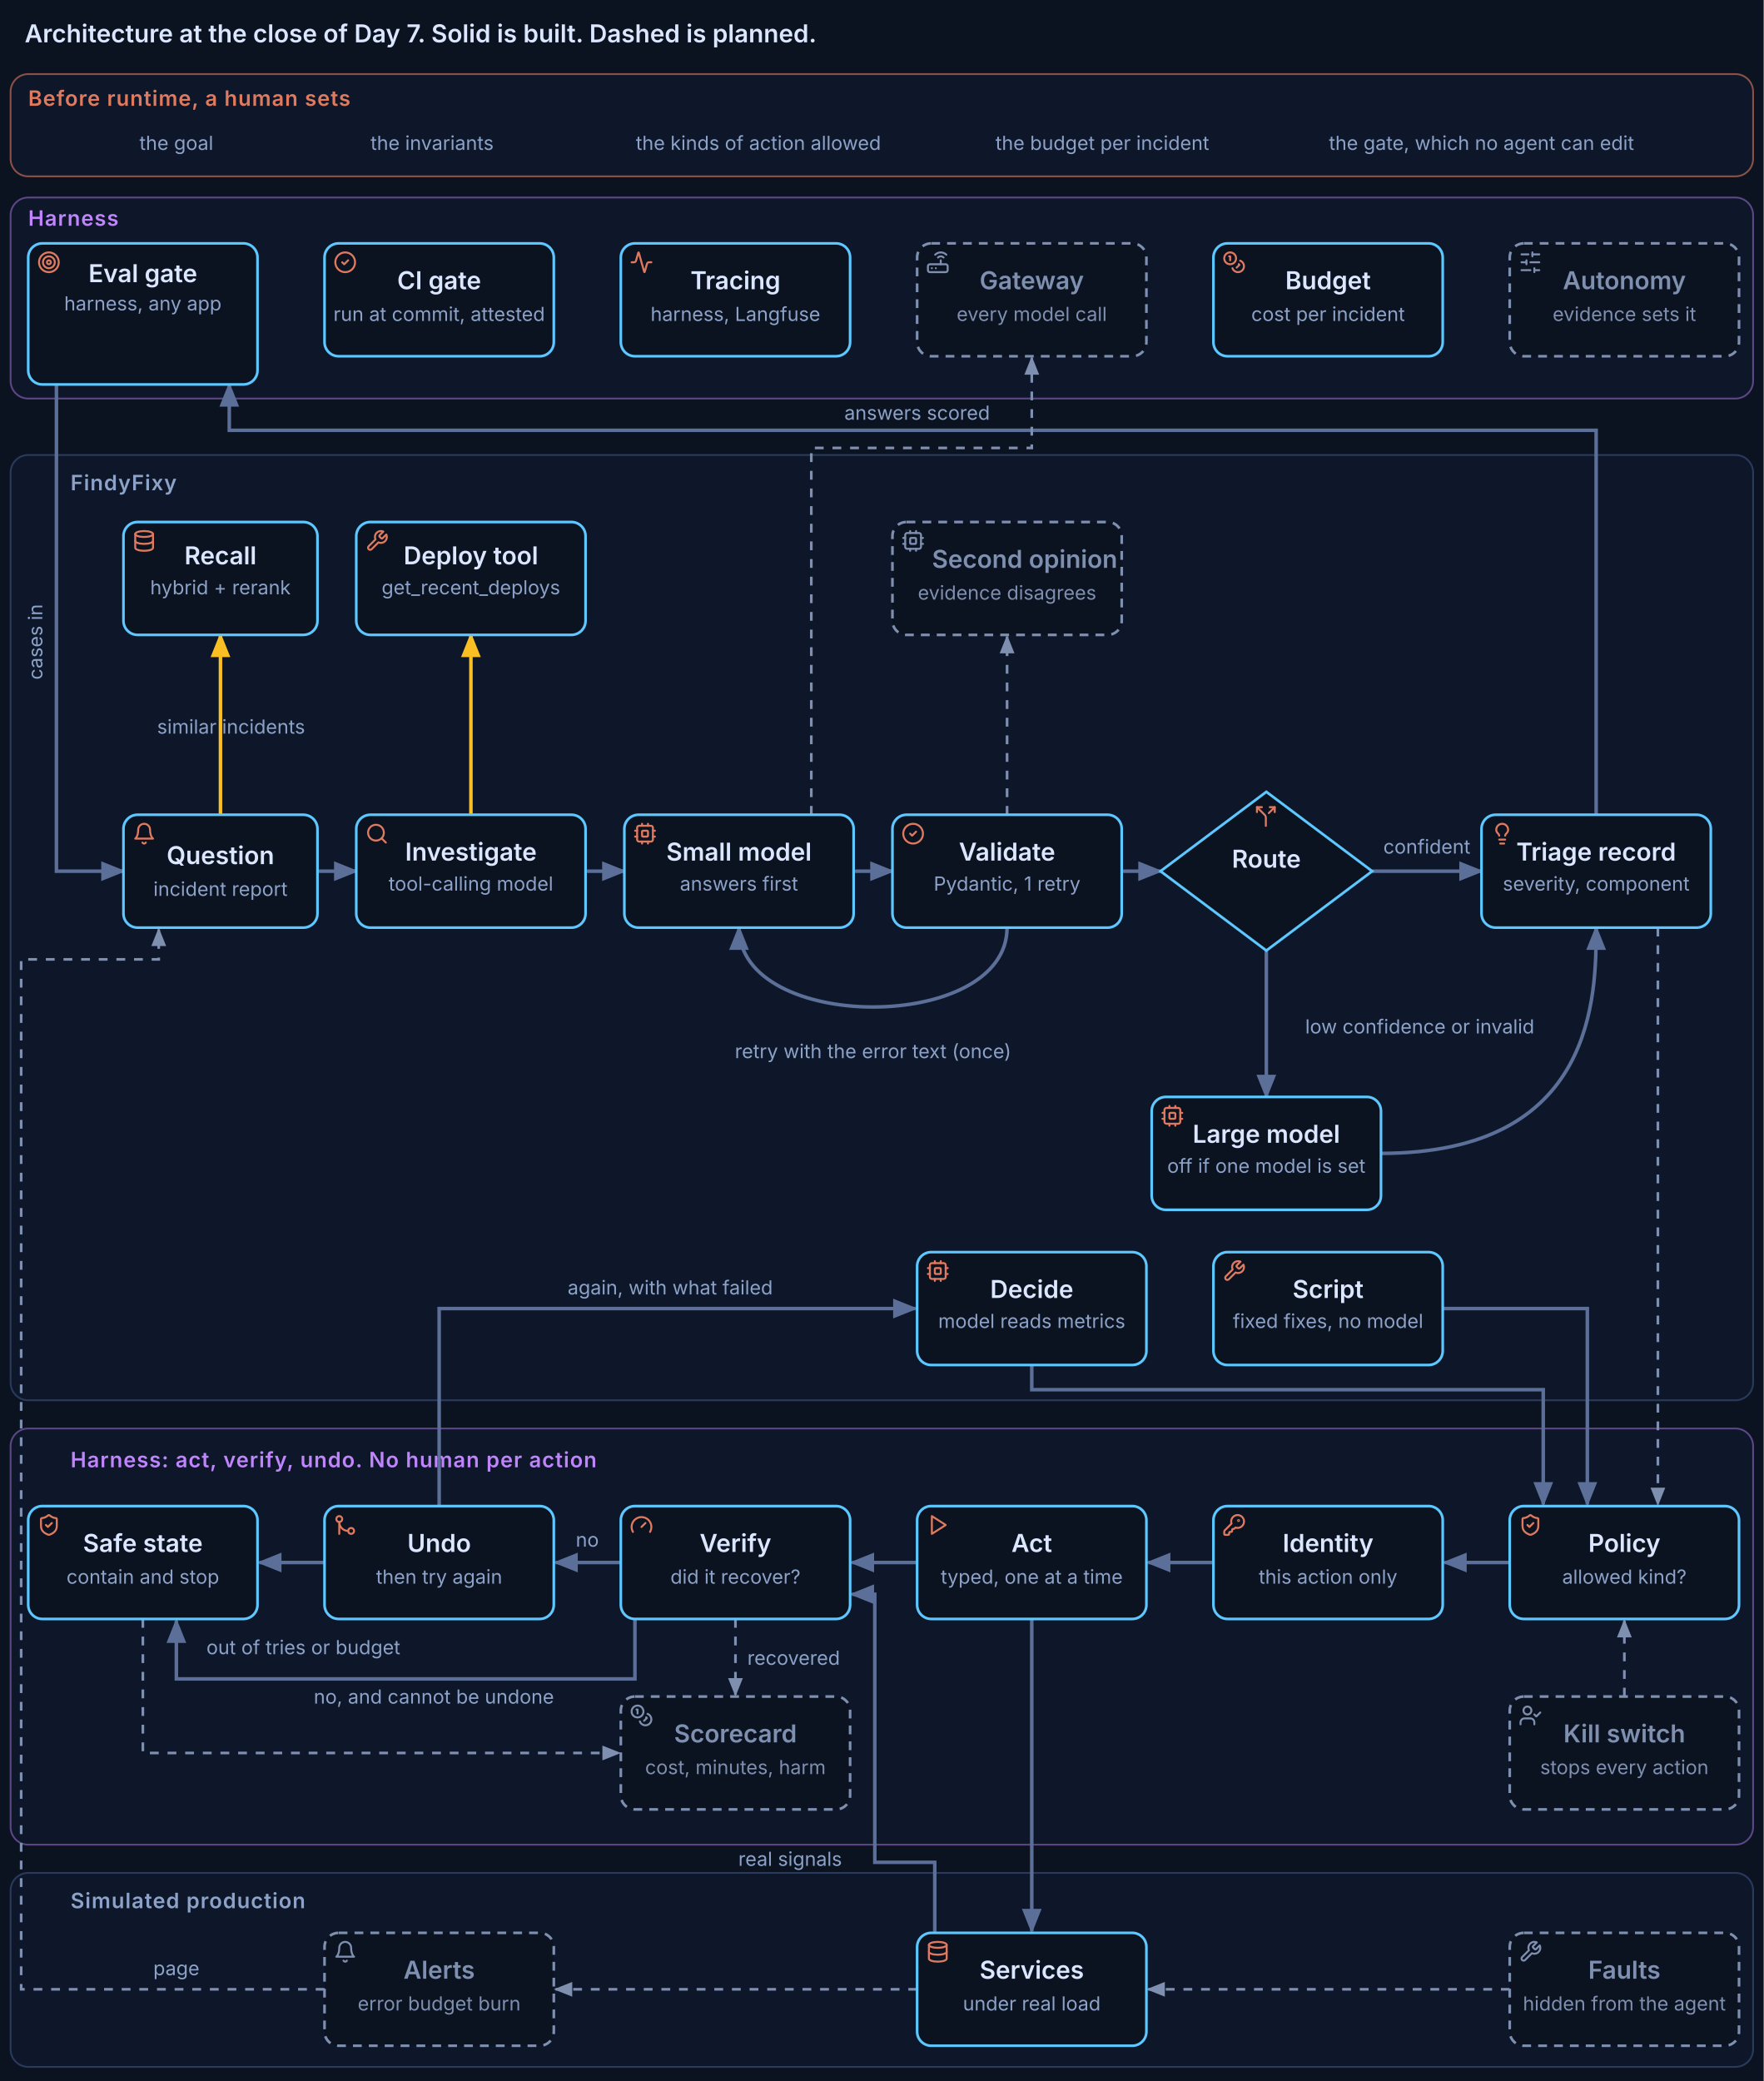
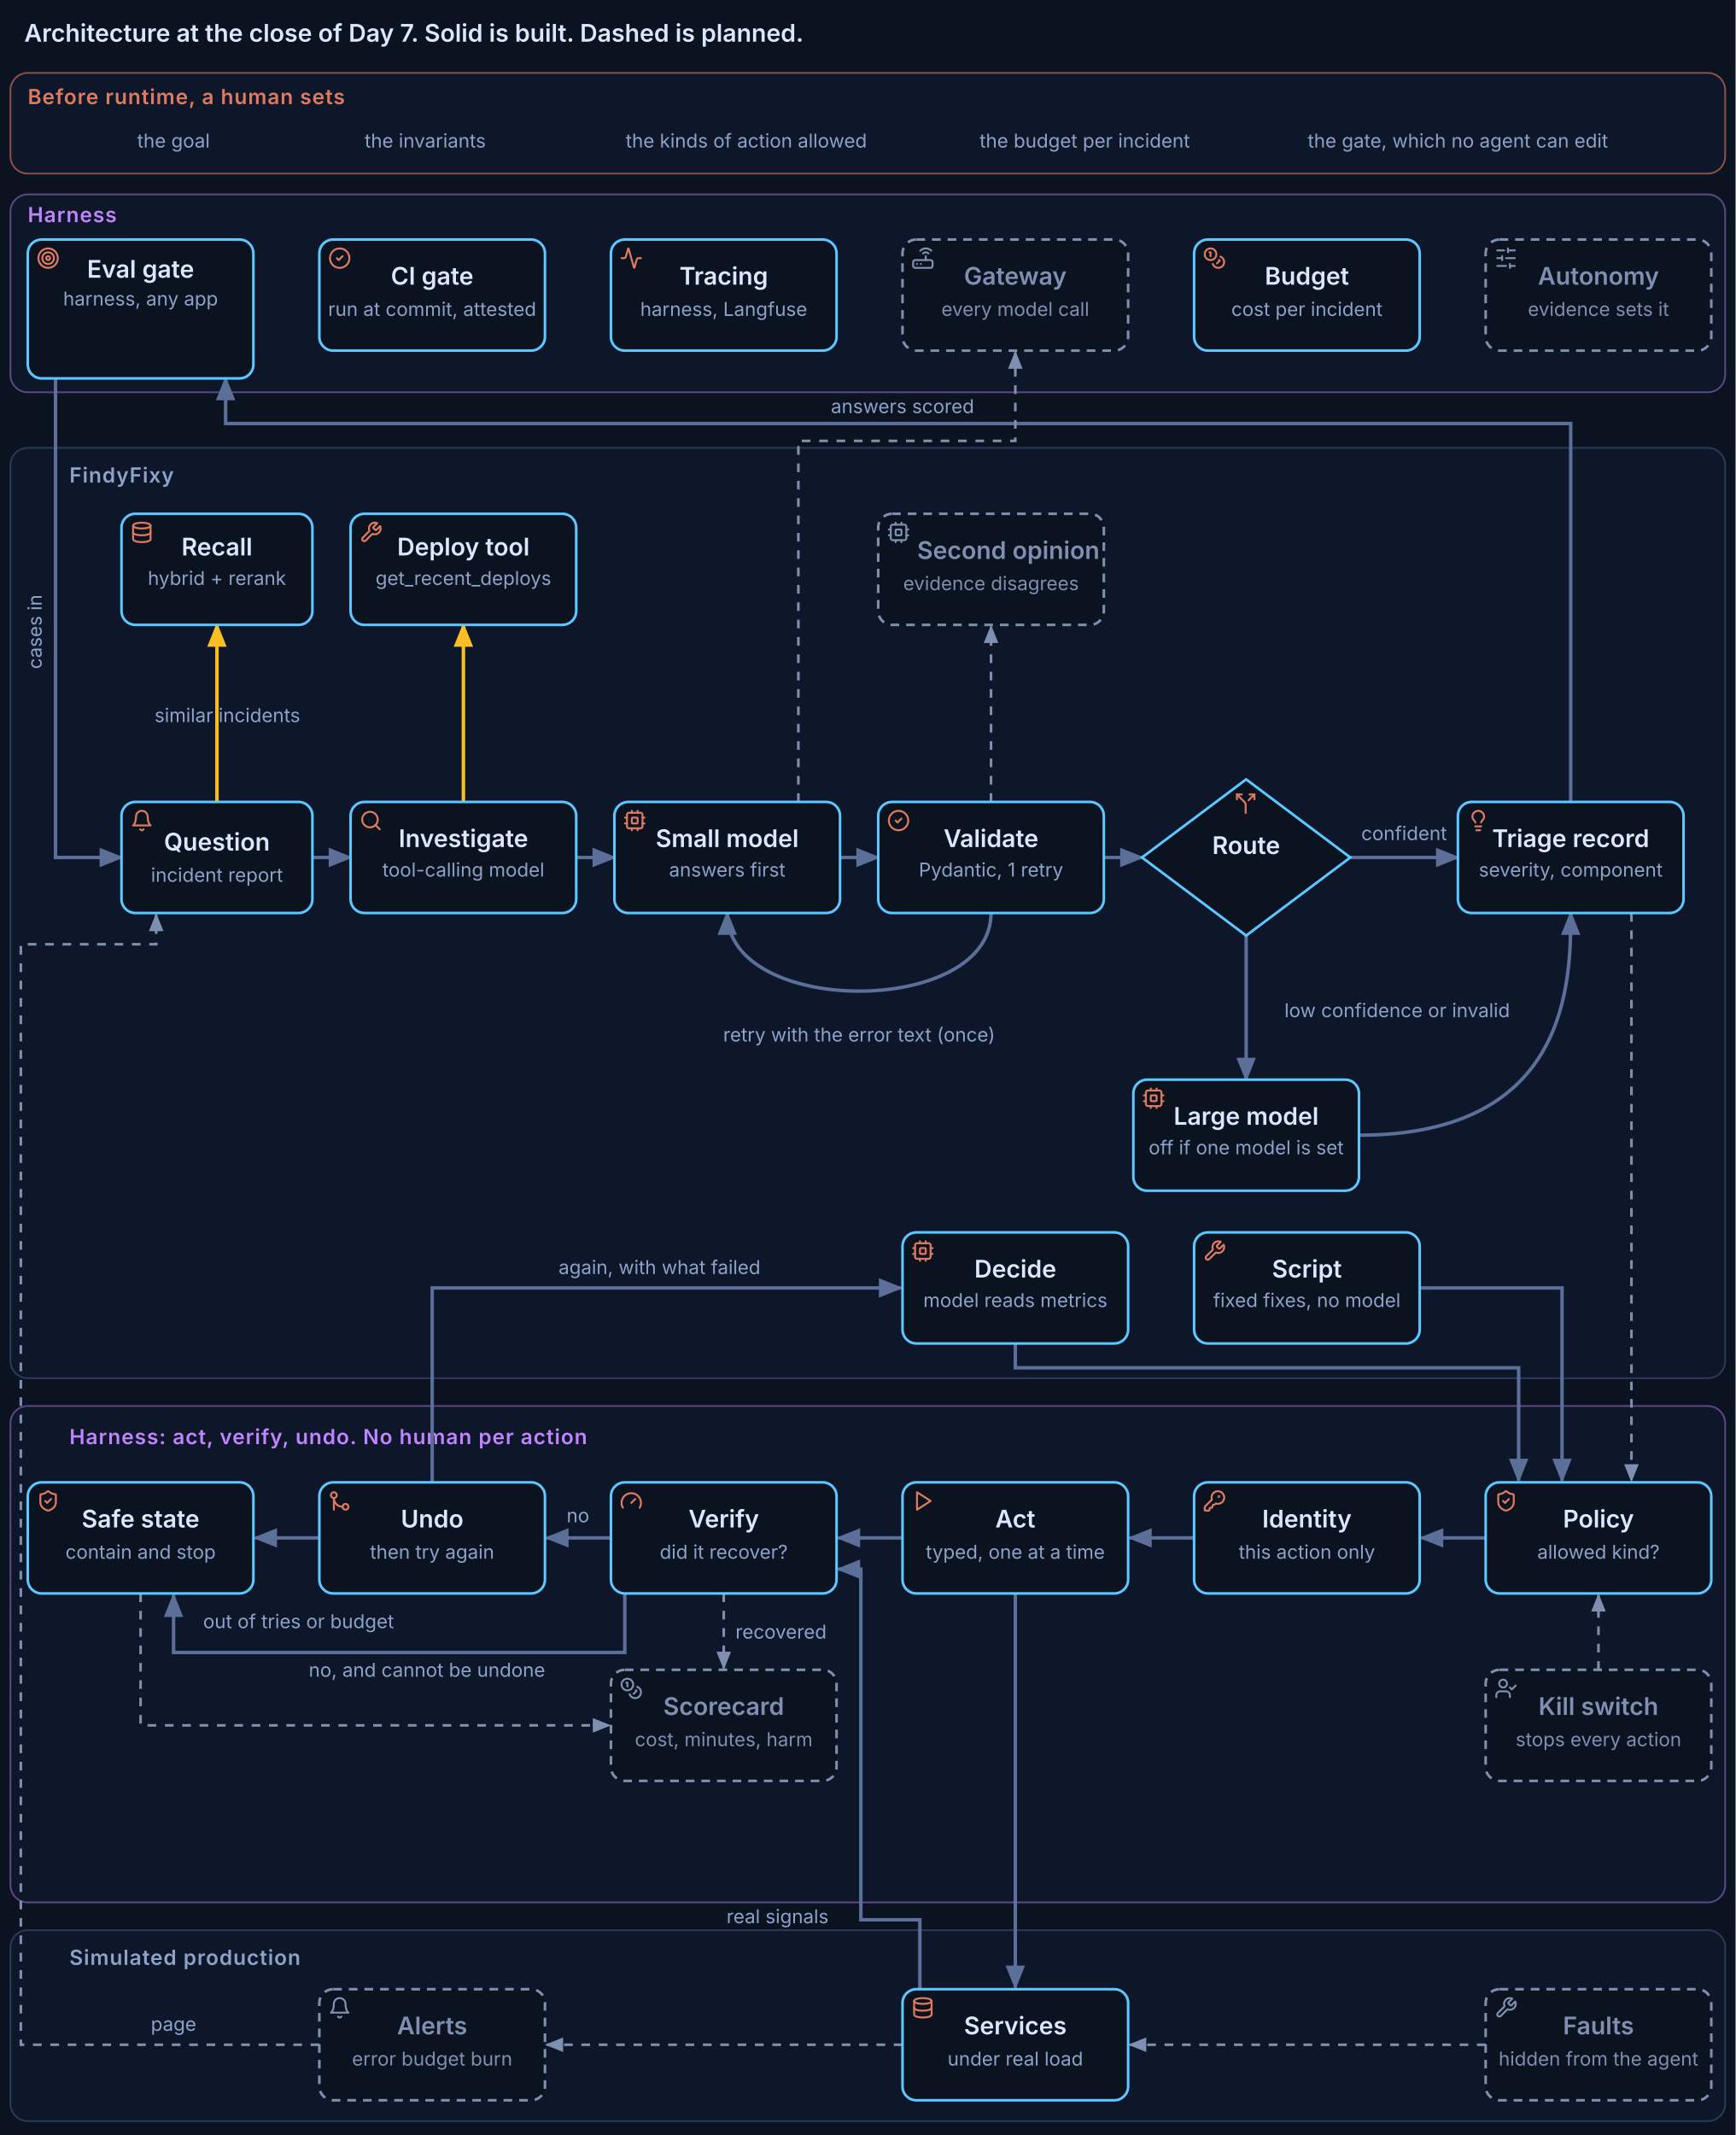
- <svg xmlns="http://www.w3.org/2000/svg" viewBox="-60 -234 1000 1180" width="1000" height="1180" role="img" aria-label="Architecture at the close of Day 7. Solid is built. Dashed is planned.">
+ <svg xmlns="http://www.w3.org/2000/svg" viewBox="-60 -234 1000 1230" width="1000" height="1230" role="img" aria-label="Architecture at the close of Day 7. Solid is built. Dashed is planned.">
  <style>
.lane { fill: #0d1729; stroke: #2a3a5c; stroke-width: 1; }
.lane.harness { stroke: #c084fc; stroke-opacity: .45; }
.lane-label { fill: #8da2c8; font-size: 12px; font-weight: 600; letter-spacing: .04em; }
.lane-label.harness { fill: #c084fc; }
.node rect, .node polygon { fill: #0b1220; stroke: #5cc8ff; stroke-width: 1.5; }
.node .t { fill: #dbe6ff; font-size: 14px; font-weight: 600; text-anchor: middle; }
.node .s, .node .badge { fill: #8da2c8; font-size: 11px; text-anchor: middle; }
.node[data-status=planned] rect { stroke: #7f8fb0; stroke-dasharray: 5 4; }
.node[data-status=planned] .t, .node[data-status=planned] .s { fill: #7f8fb0; }
.edge { fill: none; stroke: #5b6f99; stroke-width: 2; marker-end: url(#arrow); }
.edge.tool { stroke: #fbbf24; marker-end: url(#arrow-tool); }
.edge-label { fill: #8da2c8; font-size: 11px; text-anchor: middle; }
.edge.planned { stroke: #7f8fb0; stroke-width: 1.5; stroke-dasharray: 5 5; marker-end: url(#arrow-planned); }
.lane.human { stroke: #e07a5f; stroke-opacity: .6; }
.lane-label.human { fill: #e07a5f; }
.node .i.i.i { fill: none; stroke: #e07a5f; stroke-width: 2; stroke-linecap: round; stroke-linejoin: round; }
.node[data-status=planned] .i.i.i { stroke: #7f8fb0; stroke-dasharray: none; }
.caption { fill: #dbe6ff; font-size: 14px; font-weight: 600; }
text { font-family: ui-sans-serif, system-ui, -apple-system, "Segoe UI", sans-serif; }
</style>
  <defs>
    <marker id="arrow" viewBox="0 0 10 10" refX="9" refY="5" markerWidth="7" markerHeight="7" orient="auto">
      <path d="M0,1 L10,5 L0,9 z" fill="#5b6f99" />
    </marker>
    <marker id="arrow-tool" viewBox="0 0 10 10" refX="9" refY="5" markerWidth="7" markerHeight="7" orient="auto">
      <path d="M0,1 L10,5 L0,9 z" fill="#fbbf24" />
    </marker>
    <marker id="arrow-planned" viewBox="0 0 10 10" refX="9" refY="5" markerWidth="7" markerHeight="7" orient="auto">
      <path d="M0,1 L10,5 L0,9 z" fill="#7f8fb0" />
    </marker>
  </defs>
-   <rect x="-60" y="-234" width="1000" height="1180" fill="#0b1220" />
+   <rect x="-60" y="-234" width="1000" height="1230" fill="#0b1220" />
  <text class="caption" x="-46" y="-210">Architecture at the close of Day 7. Solid is built. Dashed is planned.</text>
  <rect class="lane human" x="-54" y="-192" width="988" height="58" rx="10" />
  <text class="lane-label human" x="-44" y="-174">Before runtime, a human sets</text>
  <rect class="lane harness" x="-54" y="-122" width="988" height="114" rx="10" />
  <text class="lane-label harness" x="-44" y="-106">Harness</text>
  <rect class="lane" x="-54" y="24" width="988" height="536" rx="10" />
  <text class="lane-label" x="-20" y="44">FindyFixy</text>
-   <rect class="lane harness" x="-54" y="576" width="988" height="236" rx="10" />
+   <rect class="lane harness" x="-54" y="576" width="988" height="286" rx="10" />
  <text class="lane-label harness" x="-20" y="598">Harness: act, verify, undo. No human per action</text>
-   <rect class="lane" x="-54" y="828" width="988" height="110" rx="10" />
-   <text class="lane-label" x="-20" y="848">Simulated production</text>
+   <rect class="lane" x="-54" y="878" width="988" height="110" rx="10" />
+   <text class="lane-label" x="-20" y="898">Simulated production</text>
  <path id="e_eval_q" class="edge" d="M-28,-16 L-28,260 L10,260" />
  <path id="e_rec_eval" class="edge" d="M845,228 L845,10 L70,10 L70,-16" />
  <path id="e_q_inv" class="edge" d="M120,260 L142,260" />
  <path id="e_inv_small" class="edge" d="M272,260 L294,260" />
  <path id="e_small_val" class="edge" d="M424,260 L446,260" />
  <path id="e_val_route" class="edge" d="M576,260 L598,260" />
  <path id="e_retry" class="edge" d="M511,292 C511,352 359,352 359,292" />
  <path id="e_route_rec" class="edge" d="M718,260 L780,260" />
  <path id="e_route_large" class="edge" d="M658,305 L658,388" />
  <path id="e_large_rec" class="edge" d="M723,420 C845,420 845,330 845,292" />
  <path id="e_q_recall" class="edge tool" d="M65,228 L65,126" />
  <path id="e_inv_tool" class="edge tool" d="M207,228 L207,126" />
  <path id="p_small_gateway" class="edge planned" d="M400,228 L400,20 L525,20 L525,-31" />
  <path id="p_val_second" class="edge planned" d="M511,228 L511,127" />
  <path id="p_rec_policy" class="edge planned" d="M880,292 L880,619" />
  <path id="p_policy_identity" class="edge" d="M796,652 L759,652" />
  <path id="p_identity_act" class="edge" d="M628,652 L591,652" />
  <path id="p_act_verify" class="edge" d="M460,652 L423,652" />
  <path id="p_verify_undo" class="edge" d="M292,652 L255,652" />
  <path id="p_verify_safe" class="edge" d="M300,684 L300,718 L40,718 L40,685" />
  <path id="p_undo_safe" class="edge" d="M124,652 L87,652" />
  <path id="p_undo_again" class="edge" d="M189,620 L189,508 L459,508" />
  <path id="p_decide_policy" class="edge" d="M525,540 L525,554 L815,554 L815,619" />
  <path id="p_script_policy" class="edge" d="M758,508 L840,508 L840,619" />
  <path id="p_verify_score" class="edge planned" d="M357,684 L357,727" />
  <path id="p_safe_score" class="edge planned" d="M21,684 L21,760 L291,760" />
  <path id="p_kill_policy" class="edge planned" d="M861,728 L861,685" />
-   <path id="p_act_services" class="edge" d="M525,684 L525,861" />
-   <path id="p_services_verify" class="edge" d="M470,862 L470,822 L436,822 L436,670 L423,670" />
-   <path id="p_services_alerts" class="edge planned" d="M460,894 L255,894" />
-   <path id="p_faults_services" class="edge planned" d="M796,894 L591,894" />
-   <path id="p_alerts_question" class="edge planned" d="M124,894 L-48,894 L-48,310 L30,310 L30,293" />
+   <path id="p_act_services" class="edge" d="M525,684 L525,911" />
+   <path id="p_services_verify" class="edge" d="M470,912 L470,872 L436,872 L436,670 L423,670" />
+   <path id="p_services_alerts" class="edge planned" d="M460,944 L255,944" />
+   <path id="p_faults_services" class="edge planned" d="M796,944 L591,944" />
+   <path id="p_alerts_question" class="edge planned" d="M124,944 L-48,944 L-48,310 L30,310 L30,293" />
  <text class="edge-label" x="40" y="-149">the goal</text>
  <text class="edge-label" x="185" y="-149">the invariants</text>
  <text class="edge-label" x="370" y="-149">the kinds of action allowed</text>
  <text class="edge-label" x="565" y="-149">the budget per incident</text>
  <text class="edge-label" x="780" y="-149">the gate, which no agent can edit</text>
  <text class="edge-label" x="-36" y="130" transform="rotate(-90 -36 130)">cases in</text>
  <text class="edge-label" x="460" y="4">answers scored</text>
  <text class="edge-label" x="435" y="366">retry with the error text (once)</text>
  <text class="edge-label" x="749" y="250">confident</text>
  <text class="edge-label" x="745" y="352">low confidence or invalid</text>
  <text class="edge-label" x="71" y="182">similar incidents</text>
  <text class="edge-label" x="273" y="643">no</text>
  <text class="edge-label" x="112" y="704">out of tries or budget</text>
  <text class="edge-label" x="186" y="732">no, and cannot be undone</text>
  <text class="edge-label" x="320" y="500">again, with what failed</text>
  <text class="edge-label" x="390" y="710">recovered</text>
-   <text class="edge-label" x="388" y="824">real signals</text>
-   <text class="edge-label" x="40" y="886">page</text>
+   <text class="edge-label" x="388" y="874">real signals</text>
+   <text class="edge-label" x="40" y="936">page</text>
  <g class="node" id="n_q" data-status="built">
    <rect x="10" y="228" width="110" height="64" rx="8" />
    <path class="i" transform="translate(15 232) scale(.56)" d="M6 8a6 6 0 0 1 12 0c0 7 3 9 3 9H3s3-2 3-9" />
    <path class="i" transform="translate(15 232) scale(.56)" d="M10.3 21a1.94 1.94 0 0 0 3.4 0" />
    <text class="t" x="65" y="256">Question</text>
    <text class="s" x="65" y="274">incident report</text>
  </g>
  <g class="node" id="n_inv" data-status="built">
    <rect x="142" y="228" width="130" height="64" rx="8" />
    <circle class="i" transform="translate(147 232) scale(.56)" cx="11" cy="11" r="8" />
    <path class="i" transform="translate(147 232) scale(.56)" d="m21 21-4.3-4.3" />
    <text class="t" x="207" y="254">Investigate</text>
    <text class="s" x="207" y="271">tool-calling model</text>
    <text class="badge" x="207" y="286" id="b_inv"> </text>
  </g>
  <g class="node" id="n_small" data-status="built">
    <rect x="294" y="228" width="130" height="64" rx="8" />
    <rect class="i" transform="translate(299 232) scale(.56)" width="16" height="16" x="4" y="4" rx="2" />
    <rect class="i" transform="translate(299 232) scale(.56)" width="6" height="6" x="9" y="9" rx="1" />
    <path class="i" transform="translate(299 232) scale(.56)" d="M15 2v2" />
    <path class="i" transform="translate(299 232) scale(.56)" d="M15 20v2" />
    <path class="i" transform="translate(299 232) scale(.56)" d="M2 15h2" />
    <path class="i" transform="translate(299 232) scale(.56)" d="M2 9h2" />
    <path class="i" transform="translate(299 232) scale(.56)" d="M20 15h2" />
    <path class="i" transform="translate(299 232) scale(.56)" d="M20 9h2" />
    <path class="i" transform="translate(299 232) scale(.56)" d="M9 2v2" />
    <path class="i" transform="translate(299 232) scale(.56)" d="M9 20v2" />
    <text class="t" x="359" y="254">Small model</text>
    <text class="s" x="359" y="271">answers first</text>
    <text class="badge" x="359" y="286" id="b_small"> </text>
  </g>
  <g class="node" id="n_val" data-status="built">
    <rect x="446" y="228" width="130" height="64" rx="8" />
    <circle class="i" transform="translate(451 232) scale(.56)" cx="12" cy="12" r="10" />
    <path class="i" transform="translate(451 232) scale(.56)" d="m9 12 2 2 4-4" />
    <text class="t" x="511" y="254">Validate</text>
    <text class="s" x="511" y="271">Pydantic, 1 retry</text>
    <text class="badge" x="511" y="286" id="b_val"> </text>
  </g>
  <g class="node" id="n_route" data-status="built">
    <polygon points="658,215 718,260 658,305 598,260" />
    <path class="i" transform="translate(651 222) scale(.56)" d="M16 3h5v5" />
    <path class="i" transform="translate(651 222) scale(.56)" d="M8 3H3v5" />
    <path class="i" transform="translate(651 222) scale(.56)" d="M12 22v-8.3a4 4 0 0 0-1.172-2.872L3 3" />
    <path class="i" transform="translate(651 222) scale(.56)" d="m15 9 6-6" />
    <text class="t" x="658" y="258">Route</text>
    <text class="badge" x="658" y="274" id="b_route"> </text>
  </g>
  <g class="node" id="n_large" data-status="built">
    <rect x="593" y="388" width="130" height="64" rx="8" />
    <rect class="i" transform="translate(598 392) scale(.56)" width="16" height="16" x="4" y="4" rx="2" />
    <rect class="i" transform="translate(598 392) scale(.56)" width="6" height="6" x="9" y="9" rx="1" />
    <path class="i" transform="translate(598 392) scale(.56)" d="M15 2v2" />
    <path class="i" transform="translate(598 392) scale(.56)" d="M15 20v2" />
    <path class="i" transform="translate(598 392) scale(.56)" d="M2 15h2" />
    <path class="i" transform="translate(598 392) scale(.56)" d="M2 9h2" />
    <path class="i" transform="translate(598 392) scale(.56)" d="M20 15h2" />
    <path class="i" transform="translate(598 392) scale(.56)" d="M20 9h2" />
    <path class="i" transform="translate(598 392) scale(.56)" d="M9 2v2" />
    <path class="i" transform="translate(598 392) scale(.56)" d="M9 20v2" />
    <text class="t" x="658" y="414">Large model</text>
    <text class="s" x="658" y="431">off if one model is set</text>
    <text class="badge" x="658" y="446" id="b_large"> </text>
  </g>
  <g class="node" id="n_rec" data-status="built">
    <rect x="780" y="228" width="130" height="64" rx="8" />
    <path class="i" transform="translate(785 232) scale(.56)" d="M15 14c.2-1 .7-1.7 1.5-2.5 1-.9 1.5-2.2 1.5-3.5A6 6 0 0 0 6 8c0 1 .2 2.2 1.5 3.5.7.7 1.3 1.5 1.5 2.5" />
    <path class="i" transform="translate(785 232) scale(.56)" d="M9 18h6" />
    <path class="i" transform="translate(785 232) scale(.56)" d="M10 22h4" />
    <text class="t" x="845" y="254">Triage record</text>
    <text class="s" x="845" y="271">severity, component</text>
    <text class="badge" x="845" y="286" id="b_rec"> </text>
  </g>
  <g class="node" id="n_recall" data-status="built">
    <rect x="10" y="62" width="110" height="64" rx="8" />
    <ellipse class="i" transform="translate(15 66) scale(.56)" cx="12" cy="5" rx="9" ry="3" />
    <path class="i" transform="translate(15 66) scale(.56)" d="M3 5V19A9 3 0 0 0 21 19V5" />
    <path class="i" transform="translate(15 66) scale(.56)" d="M3 12A9 3 0 0 0 21 12" />
    <text class="t" x="65" y="86">Recall</text>
    <text class="s" x="65" y="103">hybrid + rerank</text>
    <text class="badge" x="65" y="119" id="b_recall"> </text>
  </g>
  <g class="node" id="n_tool" data-status="built">
    <rect x="142" y="62" width="130" height="64" rx="8" />
    <path class="i" transform="translate(147 66) scale(.56)" d="M14.7 6.3a1 1 0 0 0 0 1.4l1.6 1.6a1 1 0 0 0 1.4 0l3.77-3.77a6 6 0 0 1-7.94 7.94l-6.91 6.91a2.12 2.12 0 0 1-3-3l6.91-6.91a6 6 0 0 1 7.94-7.94l-3.76 3.76z" />
    <text class="t" x="207" y="86">Deploy tool</text>
    <text class="s" x="207" y="103">get_recent_deploys</text>
    <text class="badge" x="207" y="119" id="b_tool"> </text>
  </g>
  <g class="node" id="n_decide" data-status="built">
    <rect x="460" y="476" width="130" height="64" rx="8" />
    <rect class="i" transform="translate(465 480) scale(.56)" width="16" height="16" x="4" y="4" rx="2" />
    <rect class="i" transform="translate(465 480) scale(.56)" width="6" height="6" x="9" y="9" rx="1" />
    <path class="i" transform="translate(465 480) scale(.56)" d="M15 2v2" />
    <path class="i" transform="translate(465 480) scale(.56)" d="M15 20v2" />
    <path class="i" transform="translate(465 480) scale(.56)" d="M2 15h2" />
    <path class="i" transform="translate(465 480) scale(.56)" d="M2 9h2" />
    <path class="i" transform="translate(465 480) scale(.56)" d="M20 15h2" />
    <path class="i" transform="translate(465 480) scale(.56)" d="M20 9h2" />
    <path class="i" transform="translate(465 480) scale(.56)" d="M9 2v2" />
    <path class="i" transform="translate(465 480) scale(.56)" d="M9 20v2" />
    <text class="t" x="525" y="502">Decide</text>
    <text class="s" x="525" y="519">model reads metrics</text>
  </g>
  <g class="node" id="n_script" data-status="built">
    <rect x="628" y="476" width="130" height="64" rx="8" />
    <path class="i" transform="translate(633 480) scale(.56)" d="M14.7 6.3a1 1 0 0 0 0 1.4l1.6 1.6a1 1 0 0 0 1.4 0l3.77-3.77a6 6 0 0 1-7.94 7.94l-6.91 6.91a2.12 2.12 0 0 1-3-3l6.91-6.91a6 6 0 0 1 7.94-7.94l-3.76 3.76z" />
    <text class="t" x="693" y="502">Script</text>
    <text class="s" x="693" y="519">fixed fixes, no model</text>
  </g>
  <g class="node" id="n_eval" data-status="built">
    <rect x="-44" y="-96" width="130" height="80" rx="8" />
    <circle class="i" transform="translate(-39 -92) scale(.56)" cx="12" cy="12" r="10" />
    <circle class="i" transform="translate(-39 -92) scale(.56)" cx="12" cy="12" r="6" />
    <circle class="i" transform="translate(-39 -92) scale(.56)" cx="12" cy="12" r="2" />
    <text class="t" x="21" y="-74">Eval gate</text>
    <text class="s" x="21" y="-58">harness, any app</text>
    <text class="badge" x="21" y="-43" id="b_eval"> </text>
    <text class="badge" x="21" y="-28" id="b_evalscore"> </text>
  </g>
  <g class="node" data-status="built">
    <rect x="124" y="-96" width="130" height="64" rx="8" />
    <circle class="i" transform="translate(129 -92) scale(.56)" cx="12" cy="12" r="10" />
    <path class="i" transform="translate(129 -92) scale(.56)" d="m9 12 2 2 4-4" />
    <text class="t" x="189" y="-70">CI gate</text>
    <text class="s" x="189" y="-52">run at commit, attested</text>
  </g>
  <g class="node" data-status="built">
    <rect x="292" y="-96" width="130" height="64" rx="8" />
    <path class="i" transform="translate(297 -92) scale(.56)" d="M22 12h-2.48a2 2 0 0 0-1.93 1.46l-2.35 8.36a.25.25 0 0 1-.48 0L9.24 2.18a.25.25 0 0 0-.48 0l-2.35 8.36A2 2 0 0 1 4.49 12H2" />
    <text class="t" x="357" y="-70">Tracing</text>
    <text class="s" x="357" y="-52">harness, Langfuse</text>
  </g>
  <g class="node" data-status="planned">
    <rect x="460" y="-96" width="130" height="64" rx="8" />
    <rect class="i" transform="translate(465 -92) scale(.56)" width="20" height="8" x="2" y="14" rx="2" />
    <path class="i" transform="translate(465 -92) scale(.56)" d="M6.01 18H6" />
    <path class="i" transform="translate(465 -92) scale(.56)" d="M10.01 18H10" />
    <path class="i" transform="translate(465 -92) scale(.56)" d="M15 10v4" />
    <path class="i" transform="translate(465 -92) scale(.56)" d="M17.84 7.17a4 4 0 0 0-5.66 0" />
    <path class="i" transform="translate(465 -92) scale(.56)" d="M20.66 4.34a8 8 0 0 0-11.31 0" />
    <text class="t" x="525" y="-70">Gateway</text>
    <text class="s" x="525" y="-52">every model call</text>
  </g>
  <g class="node" id="n_budget" data-status="built">
    <rect x="628" y="-96" width="130" height="64" rx="8" />
    <circle class="i" transform="translate(633 -92) scale(.56)" cx="8" cy="8" r="6" />
    <path class="i" transform="translate(633 -92) scale(.56)" d="M18.09 10.37A6 6 0 1 1 10.34 18" />
    <path class="i" transform="translate(633 -92) scale(.56)" d="M7 6h1v4" />
    <path class="i" transform="translate(633 -92) scale(.56)" d="m16.71 13.88.7.71-2.82 2.82" />
    <text class="t" x="693" y="-70">Budget</text>
    <text class="s" x="693" y="-52">cost per incident</text>
  </g>
  <g class="node" data-status="planned">
    <rect x="796" y="-96" width="130" height="64" rx="8" />
    <line class="i" transform="translate(801 -92) scale(.56)" x1="21" x2="14" y1="4" y2="4" />
    <line class="i" transform="translate(801 -92) scale(.56)" x1="10" x2="3" y1="4" y2="4" />
    <line class="i" transform="translate(801 -92) scale(.56)" x1="21" x2="12" y1="12" y2="12" />
    <line class="i" transform="translate(801 -92) scale(.56)" x1="8" x2="3" y1="12" y2="12" />
    <line class="i" transform="translate(801 -92) scale(.56)" x1="21" x2="16" y1="20" y2="20" />
    <line class="i" transform="translate(801 -92) scale(.56)" x1="12" x2="3" y1="20" y2="20" />
    <line class="i" transform="translate(801 -92) scale(.56)" x1="14" x2="14" y1="2" y2="6" />
    <line class="i" transform="translate(801 -92) scale(.56)" x1="8" x2="8" y1="10" y2="14" />
    <line class="i" transform="translate(801 -92) scale(.56)" x1="16" x2="16" y1="18" y2="22" />
    <text class="t" x="861" y="-70">Autonomy</text>
    <text class="s" x="861" y="-52">evidence sets it</text>
  </g>
  <g class="node" data-status="planned">
    <rect x="446" y="62" width="130" height="64" rx="8" />
    <rect class="i" transform="translate(451 66) scale(.56)" width="16" height="16" x="4" y="4" rx="2" />
    <rect class="i" transform="translate(451 66) scale(.56)" width="6" height="6" x="9" y="9" rx="1" />
    <path class="i" transform="translate(451 66) scale(.56)" d="M15 2v2" />
    <path class="i" transform="translate(451 66) scale(.56)" d="M15 20v2" />
    <path class="i" transform="translate(451 66) scale(.56)" d="M2 15h2" />
    <path class="i" transform="translate(451 66) scale(.56)" d="M2 9h2" />
    <path class="i" transform="translate(451 66) scale(.56)" d="M20 15h2" />
    <path class="i" transform="translate(451 66) scale(.56)" d="M20 9h2" />
    <path class="i" transform="translate(451 66) scale(.56)" d="M9 2v2" />
    <path class="i" transform="translate(451 66) scale(.56)" d="M9 20v2" />
    <text class="t" x="521" y="88">Second opinion</text>
    <text class="s" x="511" y="106">evidence disagrees</text>
  </g>
  <g class="node" id="n_policy" data-status="built">
    <rect x="796" y="620" width="130" height="64" rx="8" />
    <path class="i" transform="translate(801 624) scale(.56)" d="M20 13c0 5-3.5 7.5-7.66 8.95a1 1 0 0 1-.67-.01C7.5 20.5 4 18 4 13V6a1 1 0 0 1 1-1c2 0 4.5-1.2 6.24-2.72a1.17 1.17 0 0 1 1.52 0C14.51 3.81 17 5 19 5a1 1 0 0 1 1 1z" />
    <path class="i" transform="translate(801 624) scale(.56)" d="m9 12 2 2 4-4" />
    <text class="t" x="861" y="646">Policy</text>
    <text class="s" x="861" y="664">allowed kind?</text>
  </g>
  <g class="node" id="n_identity" data-status="built">
    <rect x="628" y="620" width="130" height="64" rx="8" />
    <path class="i" transform="translate(633 624) scale(.56)" d="M2.586 17.414A2 2 0 0 0 2 18.828V21a1 1 0 0 0 1 1h3a1 1 0 0 0 1-1v-1a1 1 0 0 1 1-1h1a1 1 0 0 0 1-1v-1a1 1 0 0 1 1-1h.172a2 2 0 0 0 1.414-.586l.814-.814a6.5 6.5 0 1 0-4-4z" />
    <circle class="i" transform="translate(633 624) scale(.56)" cx="16.5" cy="7.5" r=".5" />
    <text class="t" x="693" y="646">Identity</text>
    <text class="s" x="693" y="664">this action only</text>
  </g>
  <g class="node" id="n_act" data-status="built">
    <rect x="460" y="620" width="130" height="64" rx="8" />
    <polygon class="i" transform="translate(465 624) scale(.56)" points="6 3 20 12 6 21 6 3" />
    <text class="t" x="525" y="646">Act</text>
    <text class="s" x="525" y="664">typed, one at a time</text>
  </g>
  <g class="node" id="n_verify" data-status="built">
    <rect x="292" y="620" width="130" height="64" rx="8" />
    <path class="i" transform="translate(297 624) scale(.56)" d="m12 14 4-4" />
    <path class="i" transform="translate(297 624) scale(.56)" d="M3.34 19a10 10 0 1 1 17.32 0" />
    <text class="t" x="357" y="646">Verify</text>
    <text class="s" x="357" y="664">did it recover?</text>
  </g>
  <g class="node" id="n_undo" data-status="built">
    <rect x="124" y="620" width="130" height="64" rx="8" />
    <circle class="i" transform="translate(129 624) scale(.56)" cx="18" cy="18" r="3" />
    <circle class="i" transform="translate(129 624) scale(.56)" cx="6" cy="6" r="3" />
    <path class="i" transform="translate(129 624) scale(.56)" d="M6 21V9a9 9 0 0 0 9 9" />
    <text class="t" x="189" y="646">Undo</text>
    <text class="s" x="189" y="664">then try again</text>
  </g>
  <g class="node" id="n_safe" data-status="built">
    <rect x="-44" y="620" width="130" height="64" rx="8" />
    <path class="i" transform="translate(-39 624) scale(.56)" d="M20 13c0 5-3.5 7.5-7.66 8.95a1 1 0 0 1-.67-.01C7.5 20.5 4 18 4 13V6a1 1 0 0 1 1-1c2 0 4.5-1.2 6.24-2.72a1.17 1.17 0 0 1 1.52 0C14.51 3.81 17 5 19 5a1 1 0 0 1 1 1z" />
    <path class="i" transform="translate(-39 624) scale(.56)" d="m9 12 2 2 4-4" />
    <text class="t" x="21" y="646">Safe state</text>
    <text class="s" x="21" y="664">contain and stop</text>
  </g>
  <g class="node" data-status="planned">
    <rect x="292" y="728" width="130" height="64" rx="8" />
    <circle class="i" transform="translate(297 732) scale(.56)" cx="8" cy="8" r="6" />
    <path class="i" transform="translate(297 732) scale(.56)" d="M18.09 10.37A6 6 0 1 1 10.34 18" />
    <path class="i" transform="translate(297 732) scale(.56)" d="M7 6h1v4" />
    <path class="i" transform="translate(297 732) scale(.56)" d="m16.71 13.88.7.71-2.82 2.82" />
    <text class="t" x="357" y="754">Scorecard</text>
    <text class="s" x="357" y="772">cost, minutes, harm</text>
  </g>
  <g class="node" data-status="planned">
    <rect x="796" y="728" width="130" height="64" rx="8" />
    <path class="i" transform="translate(801 732) scale(.56)" d="M16 21v-2a4 4 0 0 0-4-4H6a4 4 0 0 0-4 4v2" />
    <circle class="i" transform="translate(801 732) scale(.56)" cx="9" cy="7" r="4" />
    <polyline class="i" transform="translate(801 732) scale(.56)" points="16 11 18 13 22 9" />
    <text class="t" x="861" y="754">Kill switch</text>
    <text class="s" x="861" y="772">stops every action</text>
  </g>
  <g class="node" data-status="planned">
-     <rect x="124" y="862" width="130" height="64" rx="8" />
-     <path class="i" transform="translate(129 866) scale(.56)" d="M6 8a6 6 0 0 1 12 0c0 7 3 9 3 9H3s3-2 3-9" />
-     <path class="i" transform="translate(129 866) scale(.56)" d="M10.3 21a1.94 1.94 0 0 0 3.4 0" />
-     <text class="t" x="189" y="888">Alerts</text>
-     <text class="s" x="189" y="906">error budget burn</text>
+     <rect x="124" y="912" width="130" height="64" rx="8" />
+     <path class="i" transform="translate(129 916) scale(.56)" d="M6 8a6 6 0 0 1 12 0c0 7 3 9 3 9H3s3-2 3-9" />
+     <path class="i" transform="translate(129 916) scale(.56)" d="M10.3 21a1.94 1.94 0 0 0 3.4 0" />
+     <text class="t" x="189" y="938">Alerts</text>
+     <text class="s" x="189" y="956">error budget burn</text>
  </g>
  <g class="node" id="n_services" data-status="built">
-     <rect x="460" y="862" width="130" height="64" rx="8" />
-     <ellipse class="i" transform="translate(465 866) scale(.56)" cx="12" cy="5" rx="9" ry="3" />
-     <path class="i" transform="translate(465 866) scale(.56)" d="M3 5V19A9 3 0 0 0 21 19V5" />
-     <path class="i" transform="translate(465 866) scale(.56)" d="M3 12A9 3 0 0 0 21 12" />
-     <text class="t" x="525" y="888">Services</text>
-     <text class="s" x="525" y="906">under real load</text>
-   </g>
-   <g class="node" data-status="planned">
-     <rect x="796" y="862" width="130" height="64" rx="8" />
-     <path class="i" transform="translate(801 866) scale(.56)" d="M14.7 6.3a1 1 0 0 0 0 1.4l1.6 1.6a1 1 0 0 0 1.4 0l3.77-3.77a6 6 0 0 1-7.94 7.94l-6.91 6.91a2.12 2.12 0 0 1-3-3l6.91-6.91a6 6 0 0 1 7.94-7.94l-3.76 3.76z" />
-     <text class="t" x="861" y="888">Faults</text>
-     <text class="s" x="861" y="906">hidden from the agent</text>
+     <rect x="460" y="912" width="130" height="64" rx="8" />
+     <ellipse class="i" transform="translate(465 916) scale(.56)" cx="12" cy="5" rx="9" ry="3" />
+     <path class="i" transform="translate(465 916) scale(.56)" d="M3 5V19A9 3 0 0 0 21 19V5" />
+     <path class="i" transform="translate(465 916) scale(.56)" d="M3 12A9 3 0 0 0 21 12" />
+     <text class="t" x="525" y="938">Services</text>
+     <text class="s" x="525" y="956">under real load</text>
+   </g>
+   <g class="node" data-status="planned">
+     <rect x="796" y="912" width="130" height="64" rx="8" />
+     <path class="i" transform="translate(801 916) scale(.56)" d="M14.7 6.3a1 1 0 0 0 0 1.4l1.6 1.6a1 1 0 0 0 1.4 0l3.77-3.77a6 6 0 0 1-7.94 7.94l-6.91 6.91a2.12 2.12 0 0 1-3-3l6.91-6.91a6 6 0 0 1 7.94-7.94l-3.76 3.76z" />
+     <text class="t" x="861" y="938">Faults</text>
+     <text class="s" x="861" y="956">hidden from the agent</text>
  </g>
</svg>
